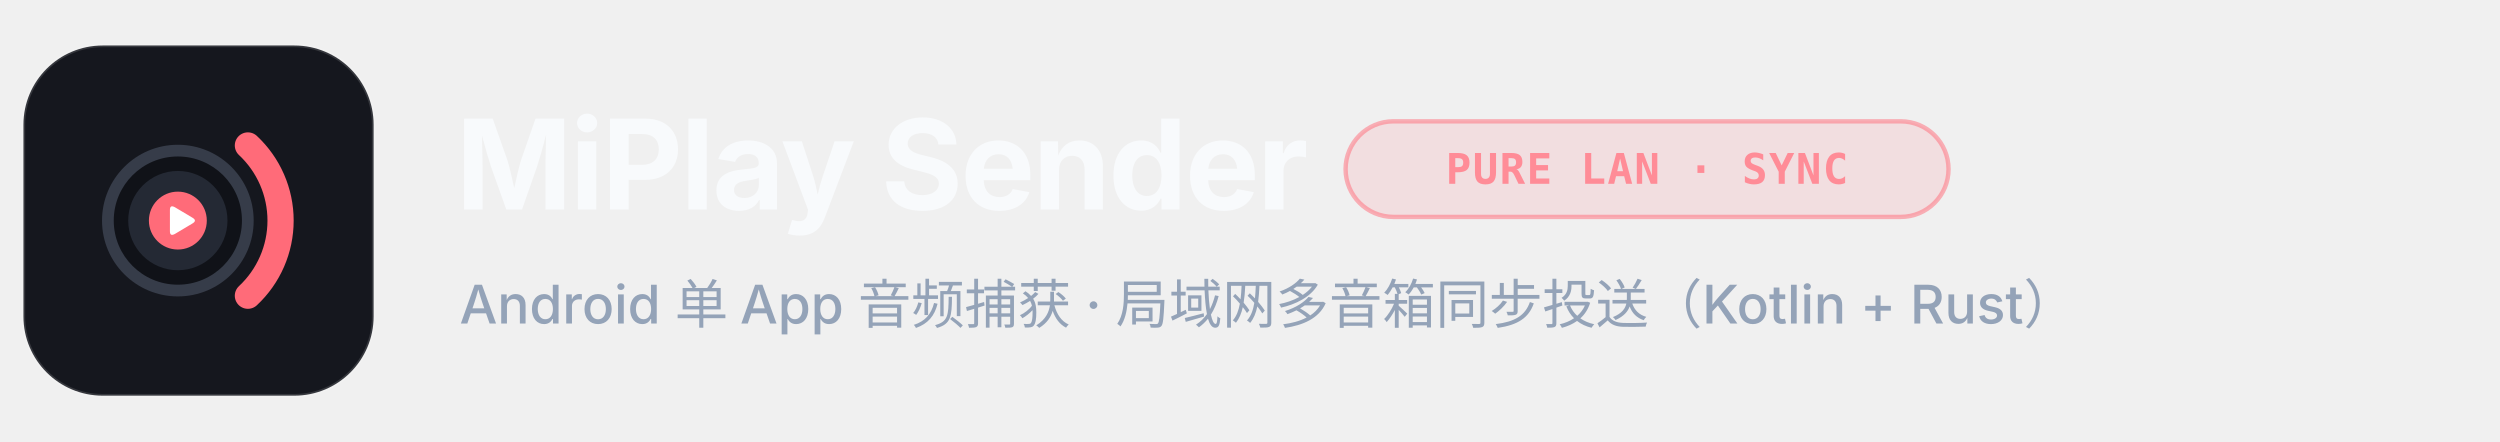
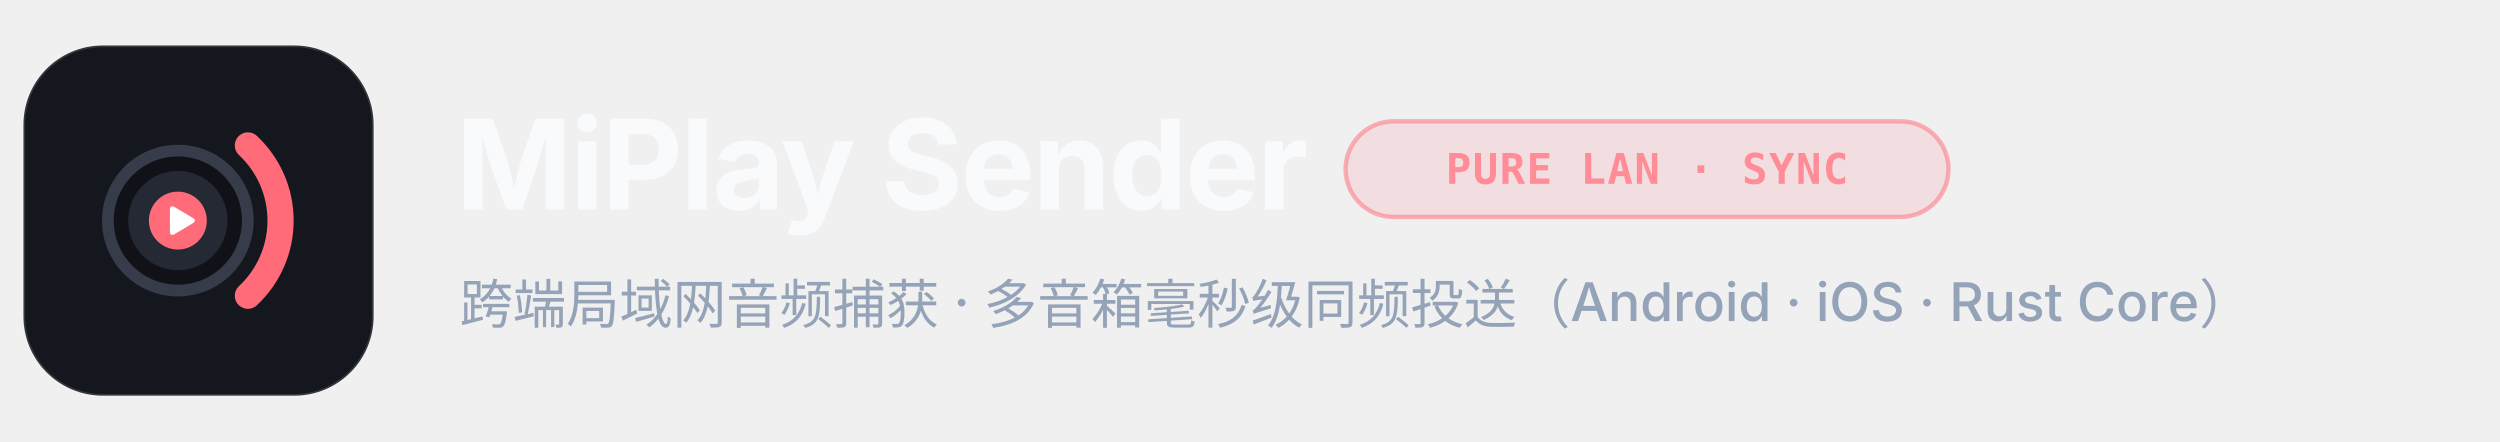
<svg xmlns="http://www.w3.org/2000/svg" viewBox="0 0 680 120" width="680" height="120" role="img" aria-labelledby="banner-dark-title banner-dark-desc">
  <g transform="translate(6 12) scale(0.1875)">
    <rect x="2" y="2" width="508" height="508" rx="115" fill="#15171E" stroke="#FFFFFF" stroke-opacity="0.14" stroke-width="5" />
    <circle cx="226" cy="256" r="110" fill="#363C49" />
    <circle cx="226" cy="256" r="93" fill="#101218" />
    <circle cx="226" cy="256" r="72" fill="#242934" />
    <circle cx="226" cy="256" r="42" fill="#FF6B79" />
    <path d="M 214.5 240.5 L 214.5 271.5 Q 214.5 279.5 222.0 275.2 L 247.0 260.3 Q 254.5 256 247.0 251.7 L 222.0 236.8 Q 214.5 232.5 214.5 240.5 Z" fill="#FFFFFF" />
    <path d="M 327.6 147.0 A 149 149 0 0 1 327.6 365.0" fill="none" stroke="#FF6B79" stroke-width="38" stroke-linecap="round" />
  </g>
  <text x="124" y="57" fill="#F8FAFC" font-family="-apple-system, BlinkMacSystemFont, 'SF Pro Display', 'Segoe UI', 'PingFang SC', sans-serif" font-size="34" font-weight="750" letter-spacing="-0.6">MiPlay Sender</text>
  <rect x="366" y="33" width="164" height="26" rx="13" fill="#FF6B79" fill-opacity="0.14" stroke="#FF6B79" stroke-opacity="0.50" stroke-width="1.2" />
  <text x="448" y="50" text-anchor="middle" fill="#FF8C97" font-family="ui-monospace, 'SF Mono', Menlo, Consolas, monospace" font-size="11.5" font-weight="600" letter-spacing="0.4">PURE LAN · SYNC</text>
-   <text x="125" y="88" fill="#94A3B8" font-family="-apple-system, BlinkMacSystemFont, 'PingFang SC', 'Hiragino Sans GB', 'Segoe UI', sans-serif" font-size="14.5" font-weight="500">Android 单 App 音频捕获 · 局域网多音箱同步投送（Kotlin + Rust）</text>
+   <text x="125" y="88" fill="#94A3B8" font-family="-apple-system, BlinkMacSystemFont, 'PingFang SC', 'Hiragino Sans GB', 'Segoe UI', sans-serif" font-size="14.5" font-weight="500">跨端局域网音频捕获 · 多音箱毫秒级同频投送（Android · iOS · Rust Core）</text>
</svg>
